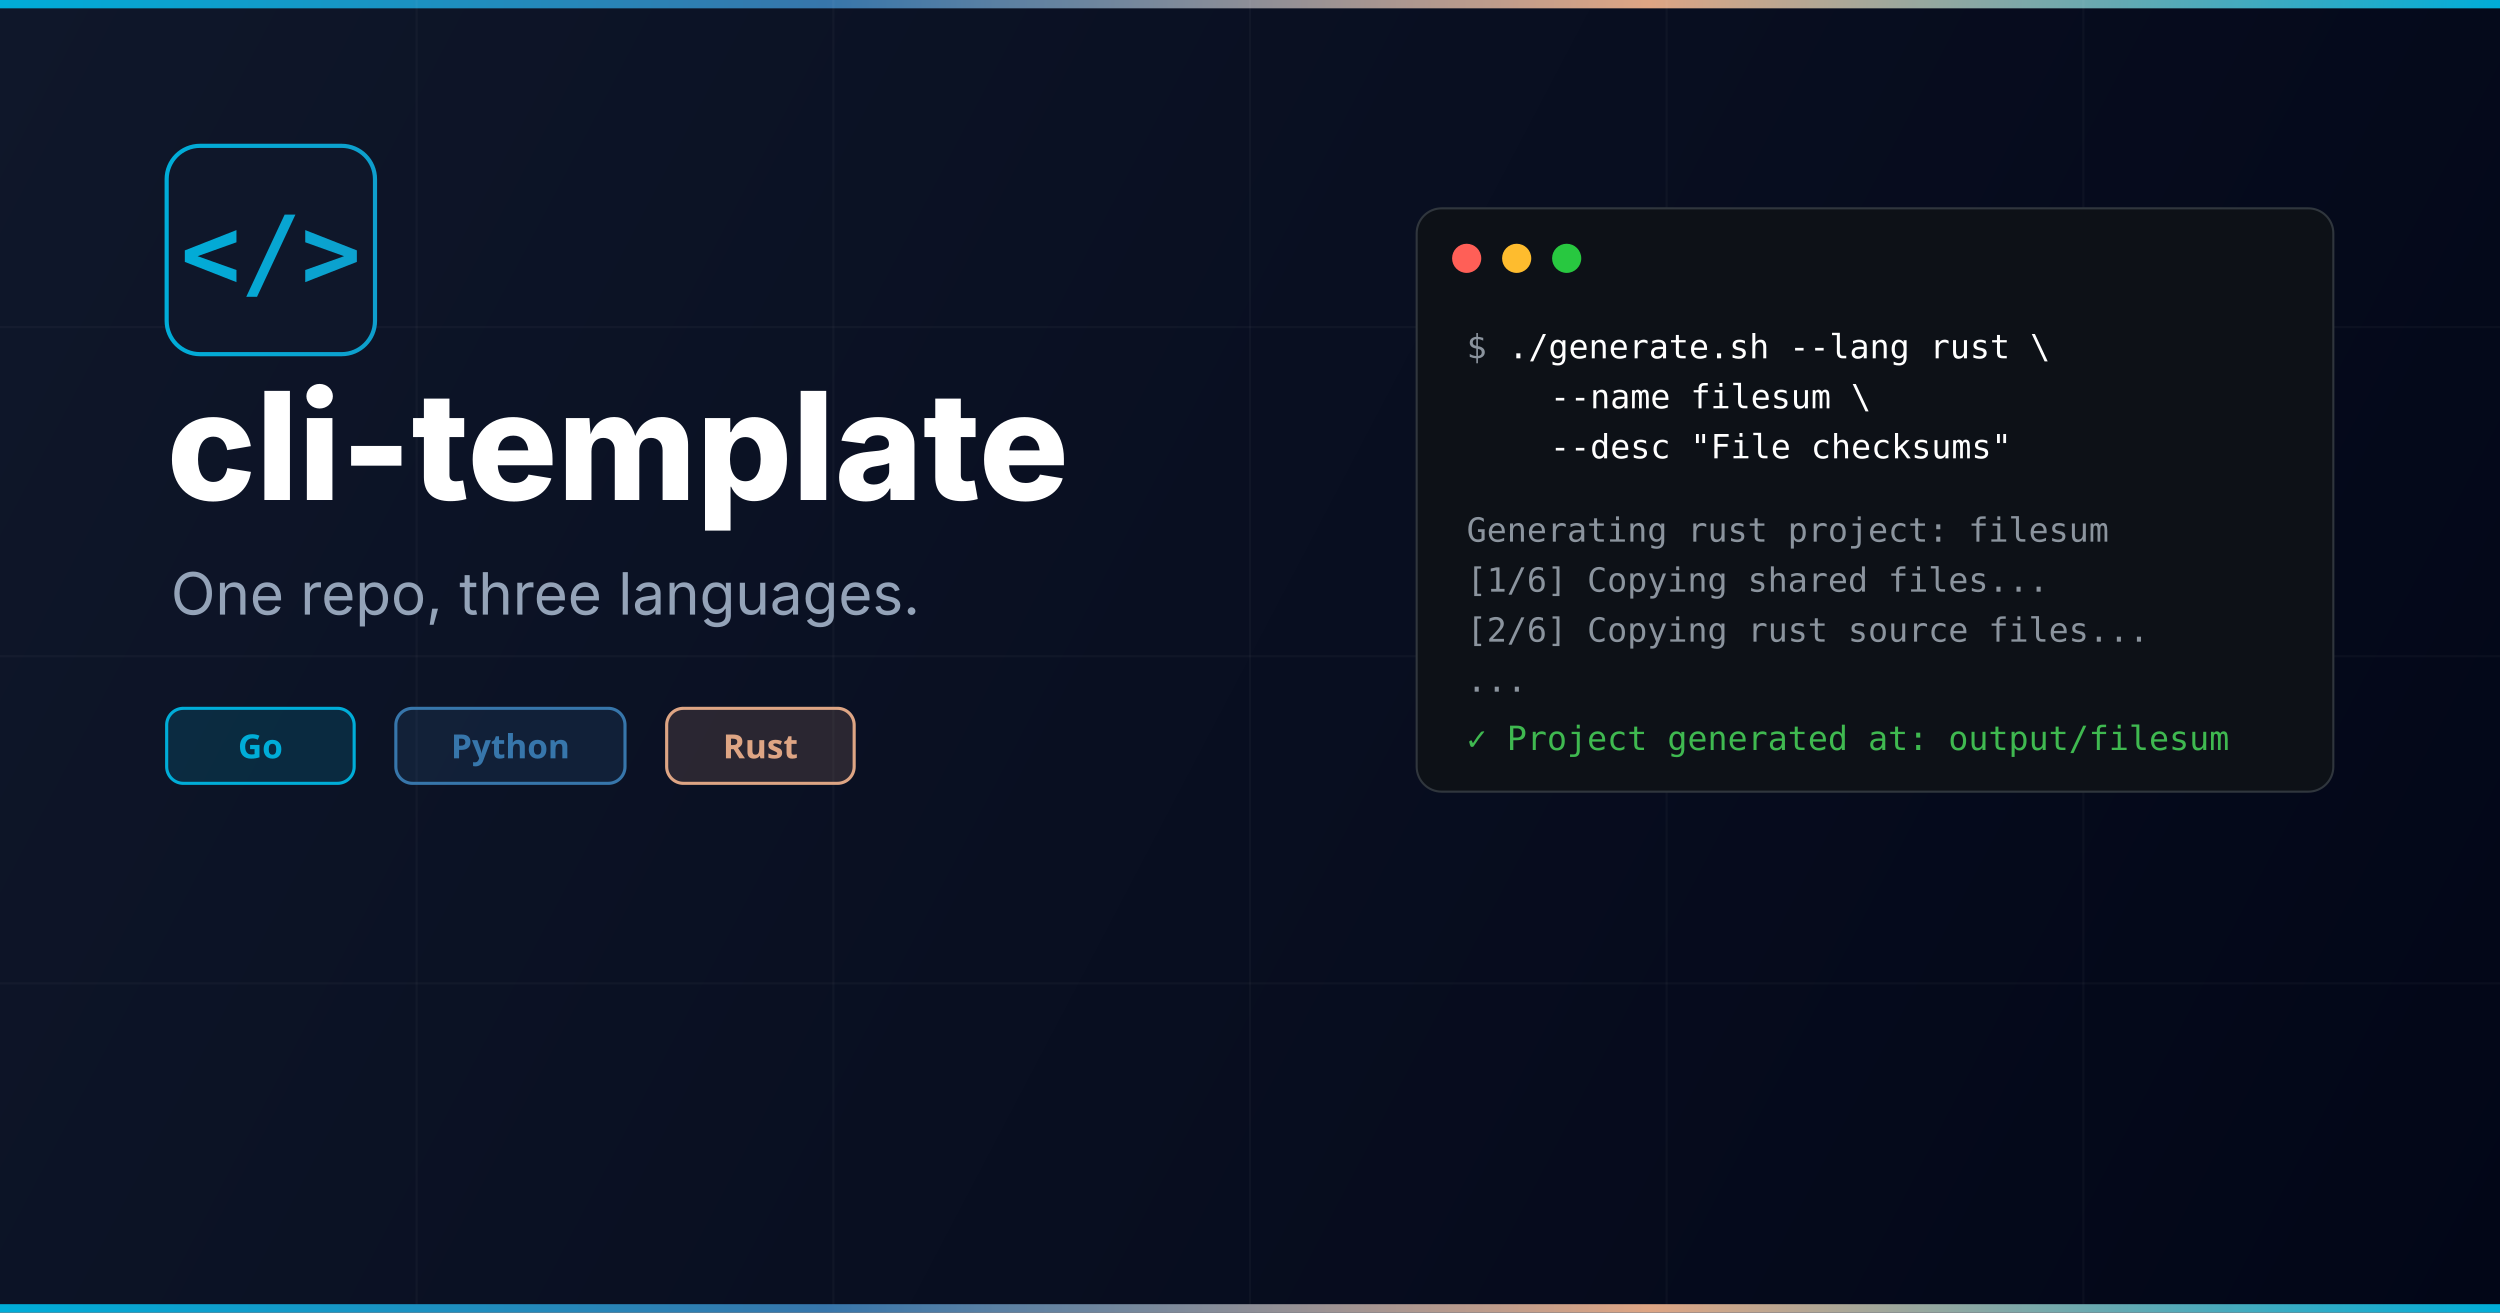
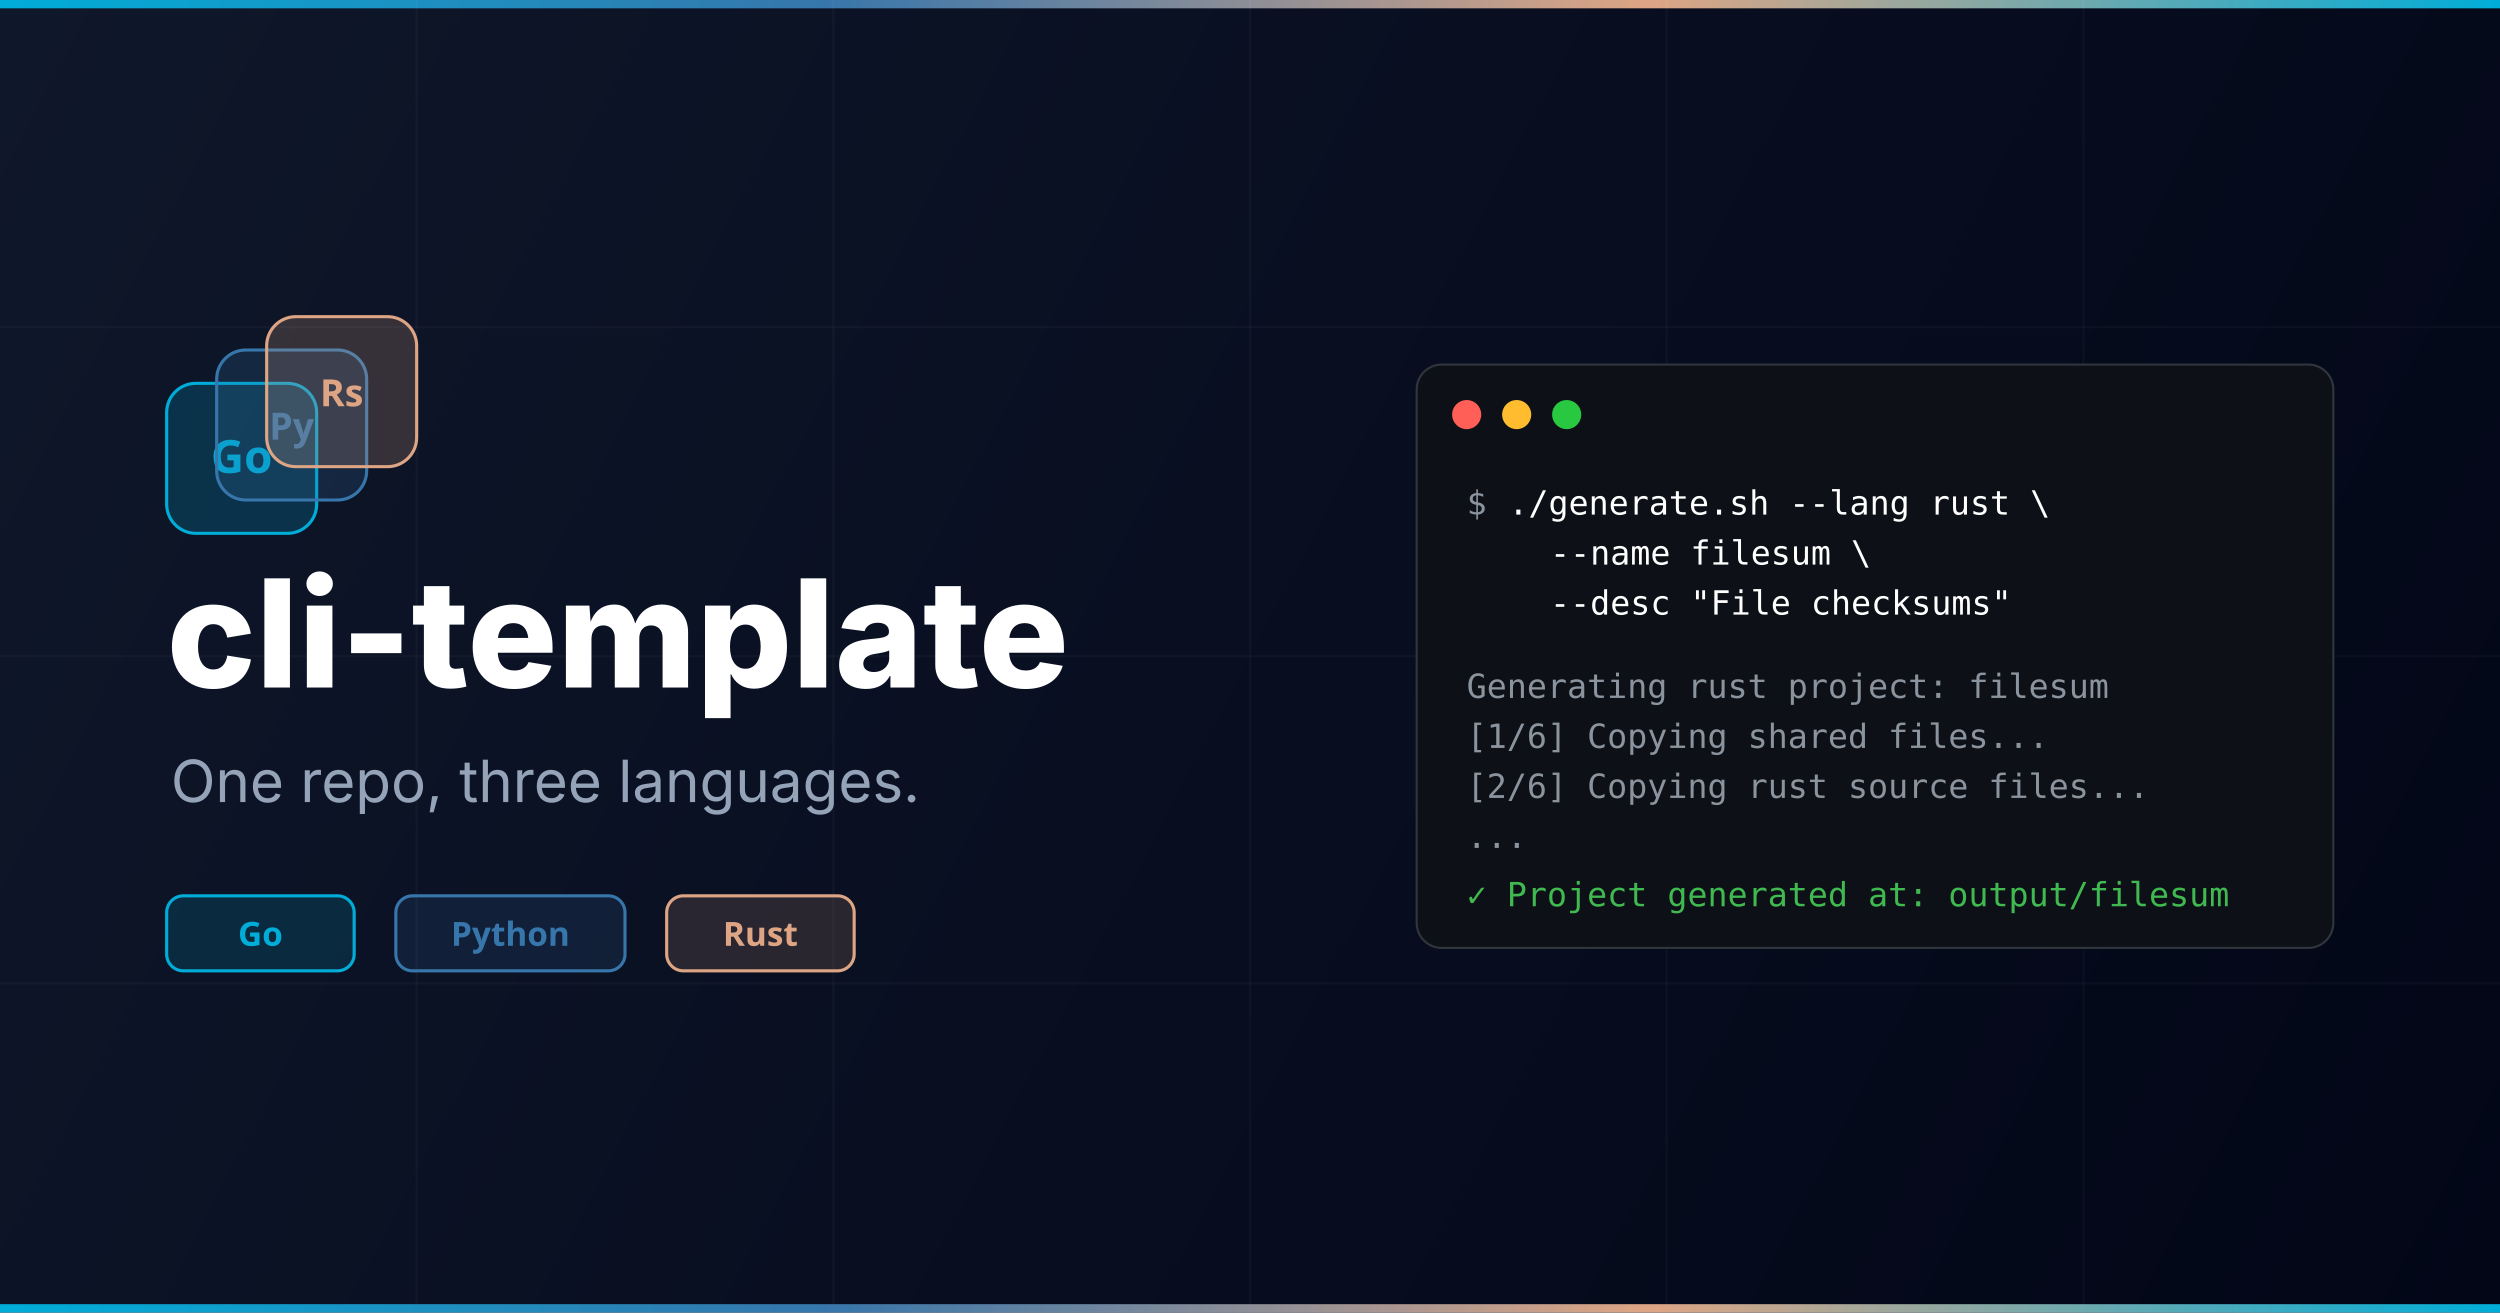
<svg xmlns="http://www.w3.org/2000/svg" viewBox="0 0 1200 630" fill="none">
  <defs>
    <linearGradient id="bg" x1="0" y1="0" x2="1200" y2="630" gradientUnits="userSpaceOnUse">
      <stop offset="0%" stop-color="#0f172a" />
      <stop offset="100%" stop-color="#020617" />
    </linearGradient>
    <linearGradient id="accent" x1="0" y1="0" x2="1200" y2="0" gradientUnits="userSpaceOnUse">
      <stop offset="0%" stop-color="#00ADD8" />
      <stop offset="33%" stop-color="#3776AB" />
      <stop offset="66%" stop-color="#DEA584" />
      <stop offset="100%" stop-color="#00ADD8" />
    </linearGradient>
  </defs>
  <rect width="1200" height="630" fill="url(#bg)" />
  <rect width="1200" height="4" fill="url(#accent)" />
  <line x1="200" y1="0" x2="200" y2="630" stroke="white" stroke-opacity="0.03" />
  <line x1="400" y1="0" x2="400" y2="630" stroke="white" stroke-opacity="0.03" />
  <line x1="600" y1="0" x2="600" y2="630" stroke="white" stroke-opacity="0.03" />
  <line x1="800" y1="0" x2="800" y2="630" stroke="white" stroke-opacity="0.03" />
  <line x1="1000" y1="0" x2="1000" y2="630" stroke="white" stroke-opacity="0.03" />
  <line x1="0" y1="157" x2="1200" y2="157" stroke="white" stroke-opacity="0.03" />
  <line x1="0" y1="315" x2="1200" y2="315" stroke="white" stroke-opacity="0.03" />
  <line x1="0" y1="472" x2="1200" y2="472" stroke="white" stroke-opacity="0.03" />
-   <g transform="translate(80, 70)">
-     <rect width="100" height="100" rx="16" fill="#0f172a" stroke="url(#accent)" stroke-width="2" />
-     <text x="50" y="68" text-anchor="middle" font-family="monospace" font-weight="bold" font-size="48" fill="url(#accent)">&lt;/&gt;</text>
+   <g transform="translate(80, 160)">
+     <rect x="0" y="24" width="72" height="72" rx="14" fill="#00ADD8" fill-opacity="0.2" stroke="#00ADD8" stroke-width="1.5" />
+     <text x="36" y="67" text-anchor="middle" font-family="system-ui, sans-serif" font-weight="800" font-size="22" fill="#00ADD8">Go</text>
+     <rect x="24" y="8" width="72" height="72" rx="14" fill="#3776AB" fill-opacity="0.2" stroke="#3776AB" stroke-width="1.5" />
+     <text x="60" y="51" text-anchor="middle" font-family="system-ui, sans-serif" font-weight="800" font-size="18" fill="#3776AB">Py</text>
+     <rect x="48" y="-8" width="72" height="72" rx="14" fill="#DEA584" fill-opacity="0.2" stroke="#DEA584" stroke-width="1.5" />
+     <text x="84" y="35" text-anchor="middle" font-family="system-ui, sans-serif" font-weight="800" font-size="18" fill="#DEA584">Rs</text>
  </g>
-   <text x="80" y="240" font-family="system-ui, -apple-system, sans-serif" font-weight="800" font-size="72" fill="white">cli-template</text>
-   <text x="82" y="295" font-family="system-ui, -apple-system, sans-serif" font-size="28" fill="#94a3b8">One repo, three languages.</text>
-   <g transform="translate(80, 340)">
+   <text x="80" y="330" font-family="system-ui, -apple-system, sans-serif" font-weight="800" font-size="72" fill="white">cli-template</text>
+   <text x="82" y="385" font-family="system-ui, -apple-system, sans-serif" font-size="28" fill="#94a3b8">One repo, three languages.</text>
+   <g transform="translate(80, 430)">
    <rect x="0" y="0" width="90" height="36" rx="8" fill="#00ADD8" fill-opacity="0.15" stroke="#00ADD8" stroke-width="1.5" />
    <text x="45" y="24" text-anchor="middle" font-family="system-ui, sans-serif" font-weight="600" font-size="16" fill="#00ADD8">Go</text>
    <rect x="110" y="0" width="110" height="36" rx="8" fill="#3776AB" fill-opacity="0.15" stroke="#3776AB" stroke-width="1.5" />
    <text x="165" y="24" text-anchor="middle" font-family="system-ui, sans-serif" font-weight="600" font-size="16" fill="#3776AB">Python</text>
    <rect x="240" y="0" width="90" height="36" rx="8" fill="#DEA584" fill-opacity="0.15" stroke="#DEA584" stroke-width="1.5" />
    <text x="285" y="24" text-anchor="middle" font-family="system-ui, sans-serif" font-weight="600" font-size="16" fill="#DEA584">Rust</text>
  </g>
-   <g transform="translate(680, 100)">
+   <g transform="translate(680, 175)">
    <rect width="440" height="280" rx="12" fill="#0d1117" stroke="#30363d" stroke-width="1" />
    <circle cx="24" cy="24" r="7" fill="#ff5f57" />
    <circle cx="48" cy="24" r="7" fill="#febc2e" />
    <circle cx="72" cy="24" r="7" fill="#28c840" />
    <text x="24" y="72" font-family="monospace" font-size="16" fill="#8b949e">$</text>
    <text x="44" y="72" font-family="monospace" font-size="16" fill="white">./generate.sh --lang rust \</text>
    <text x="64" y="96" font-family="monospace" font-size="16" fill="white">--name filesum \</text>
    <text x="64" y="120" font-family="monospace" font-size="16" fill="white">--desc "File checksums"</text>
    <text x="24" y="160" font-family="monospace" font-size="16" fill="#8b949e">Generating rust project: filesum</text>
    <text x="24" y="184" font-family="monospace" font-size="16" fill="#8b949e">  [1/6] Copying shared files...</text>
    <text x="24" y="208" font-family="monospace" font-size="16" fill="#8b949e">  [2/6] Copying rust source files...</text>
    <text x="24" y="232" font-family="monospace" font-size="16" fill="#8b949e">  ...</text>
    <text x="24" y="260" font-family="monospace" font-size="16" fill="#3fb950">  ✓ Project generated at: output/filesum</text>
  </g>
  <rect y="626" width="1200" height="4" fill="url(#accent)" />
</svg>
